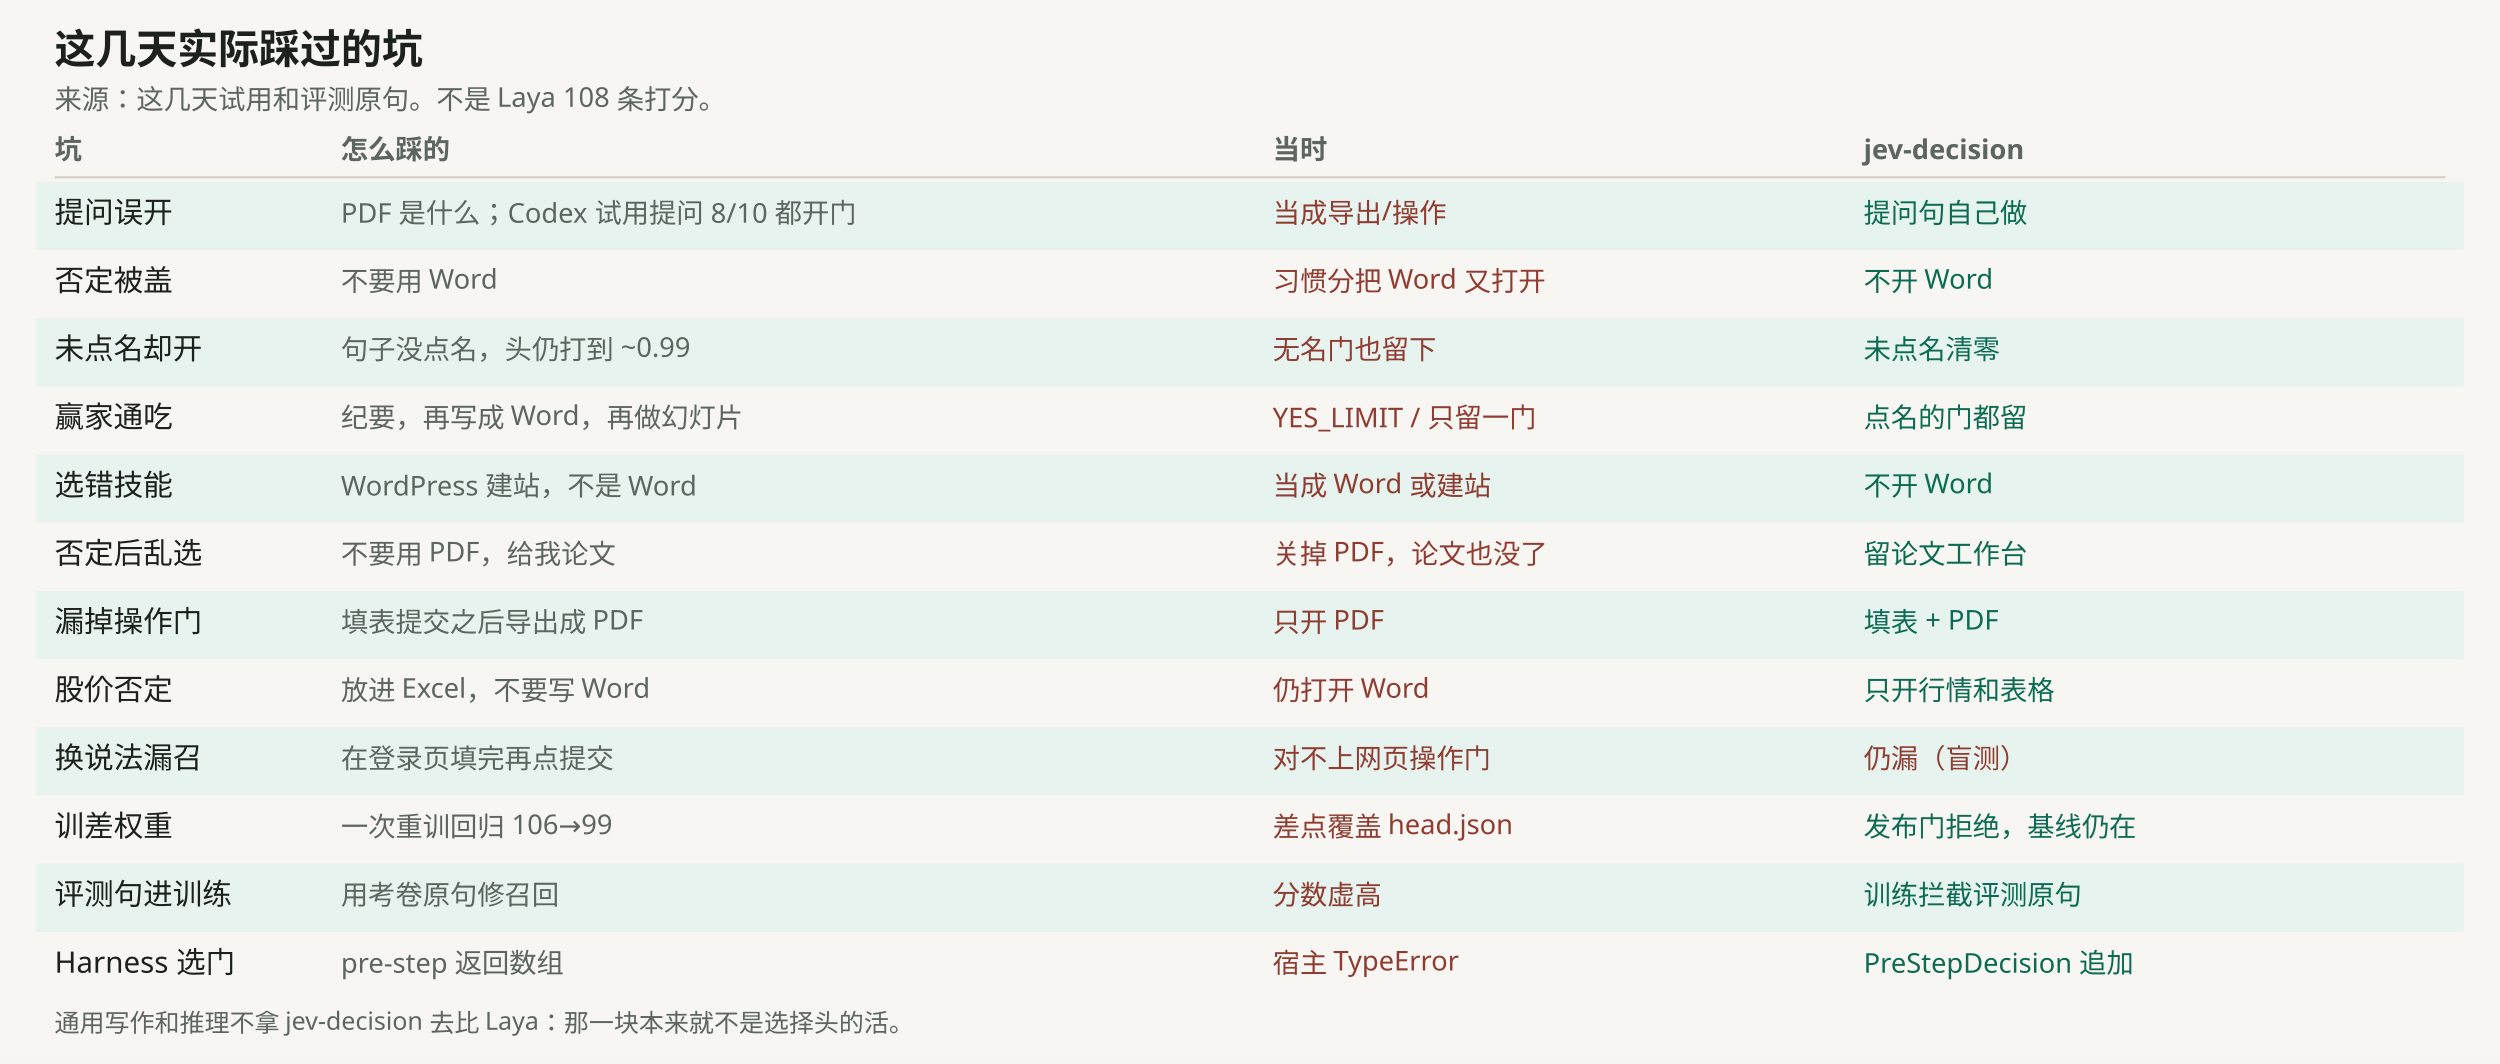
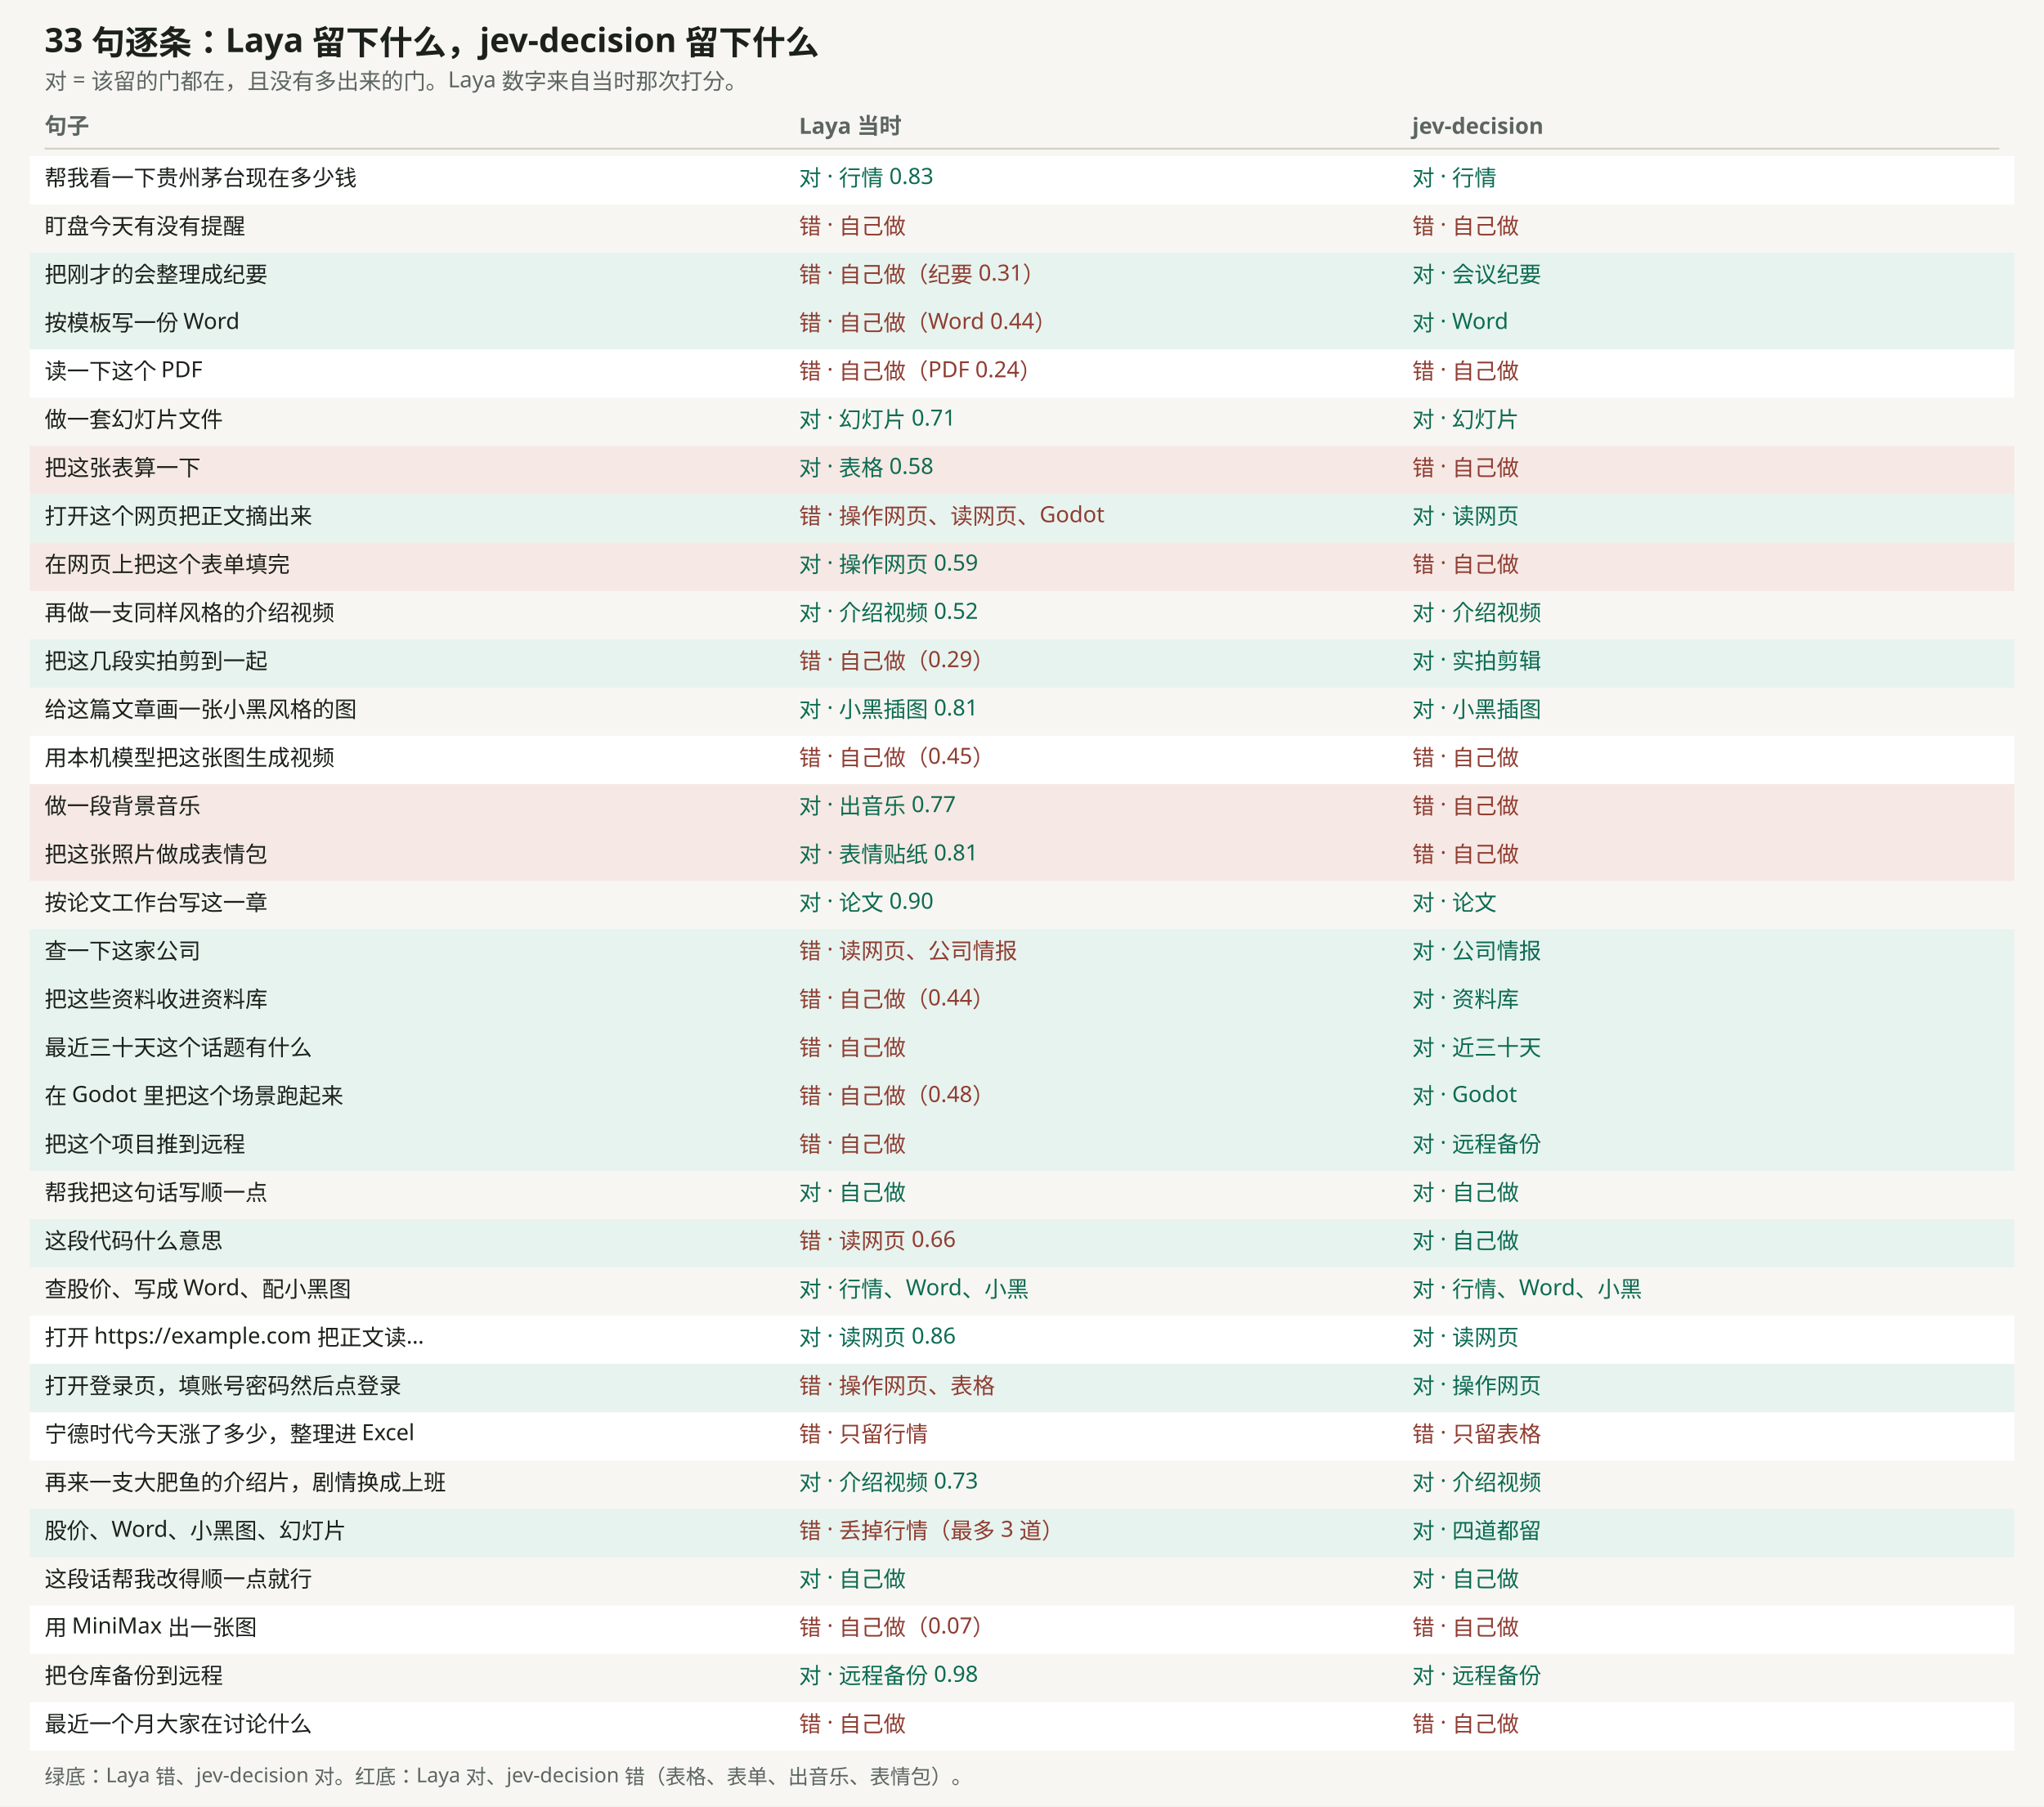
- <svg xmlns="http://www.w3.org/2000/svg" width="1100" height="468" viewBox="0 0 1100 468">
-   <rect width="1100" height="468" fill="#f7f6f2" />
-   <text x="24" y="28" font-family="Noto Sans SC, Segoe UI, sans-serif" font-size="18" font-weight="700" fill="#1c211c">这几天实际踩过的坑</text>
-   <text x="24" y="48" font-family="Noto Sans SC, Segoe UI, sans-serif" font-size="12" fill="#5c6560">来源：这几天试用和评测原句。不是 Laya 108 条打分。</text>
-   <text x="24" y="70" font-size="12" font-weight="700" font-family="Noto Sans SC, Segoe UI, sans-serif" fill="#5c6560">坑</text>
-   <text x="150" y="70" font-size="12" font-weight="700" font-family="Noto Sans SC, Segoe UI, sans-serif" fill="#5c6560">怎么踩的</text>
-   <text x="560" y="70" font-size="12" font-weight="700" font-family="Noto Sans SC, Segoe UI, sans-serif" fill="#5c6560">当时</text>
-   <text x="820" y="70" font-size="12" font-weight="700" font-family="Noto Sans SC, Segoe UI, sans-serif" fill="#5c6560">jev-decision</text>
-   <line x1="24" y1="78" x2="1076" y2="78" stroke="#d5d1c7" />
-   <rect x="16" y="80" width="1068" height="30" fill="#e7f3ee" />
-   <text x="24" y="98" font-size="13" font-family="Noto Sans SC, Segoe UI, sans-serif" fill="#1c211c">提问误开</text>
-   <text x="150" y="98" font-size="12" font-family="Noto Sans SC, Segoe UI, sans-serif" fill="#5c6560">PDF 是什么；Codex 试用提问 8/10 都开门</text>
-   <text x="560" y="98" font-size="12" font-family="Noto Sans SC, Segoe UI, sans-serif" fill="#8f3d32">当成导出/操作</text>
-   <text x="820" y="98" font-size="12" font-family="Noto Sans SC, Segoe UI, sans-serif" fill="#0c6b52">提问句自己做</text>
-   <text x="24" y="128" font-size="13" font-family="Noto Sans SC, Segoe UI, sans-serif" fill="#1c211c">否定被盖</text>
-   <text x="150" y="128" font-size="12" font-family="Noto Sans SC, Segoe UI, sans-serif" fill="#5c6560">不要用 Word</text>
-   <text x="560" y="128" font-size="12" font-family="Noto Sans SC, Segoe UI, sans-serif" fill="#8f3d32">习惯分把 Word 又打开</text>
-   <text x="820" y="128" font-size="12" font-family="Noto Sans SC, Segoe UI, sans-serif" fill="#0c6b52">不开 Word</text>
-   <rect x="16" y="140" width="1068" height="30" fill="#e7f3ee" />
-   <text x="24" y="158" font-size="13" font-family="Noto Sans SC, Segoe UI, sans-serif" fill="#1c211c">未点名却开</text>
-   <text x="150" y="158" font-size="12" font-family="Noto Sans SC, Segoe UI, sans-serif" fill="#5c6560">句子没点名，头仍打到 ~0.99</text>
-   <text x="560" y="158" font-size="12" font-family="Noto Sans SC, Segoe UI, sans-serif" fill="#8f3d32">无名门也留下</text>
-   <text x="820" y="158" font-size="12" font-family="Noto Sans SC, Segoe UI, sans-serif" fill="#0c6b52">未点名清零</text>
-   <text x="24" y="188" font-size="13" font-family="Noto Sans SC, Segoe UI, sans-serif" fill="#1c211c">赢家通吃</text>
-   <text x="150" y="188" font-size="12" font-family="Noto Sans SC, Segoe UI, sans-serif" fill="#5c6560">纪要，再写成 Word，再做幻灯片</text>
-   <text x="560" y="188" font-size="12" font-family="Noto Sans SC, Segoe UI, sans-serif" fill="#8f3d32">YES_LIMIT / 只留一门</text>
-   <text x="820" y="188" font-size="12" font-family="Noto Sans SC, Segoe UI, sans-serif" fill="#0c6b52">点名的门都留</text>
-   <rect x="16" y="200" width="1068" height="30" fill="#e7f3ee" />
-   <text x="24" y="218" font-size="13" font-family="Noto Sans SC, Segoe UI, sans-serif" fill="#1c211c">选错技能</text>
-   <text x="150" y="218" font-size="12" font-family="Noto Sans SC, Segoe UI, sans-serif" fill="#5c6560">WordPress 建站，不是 Word</text>
-   <text x="560" y="218" font-size="12" font-family="Noto Sans SC, Segoe UI, sans-serif" fill="#8f3d32">当成 Word 或建站</text>
-   <text x="820" y="218" font-size="12" font-family="Noto Sans SC, Segoe UI, sans-serif" fill="#0c6b52">不开 Word</text>
-   <text x="24" y="248" font-size="13" font-family="Noto Sans SC, Segoe UI, sans-serif" fill="#1c211c">否定后乱选</text>
-   <text x="150" y="248" font-size="12" font-family="Noto Sans SC, Segoe UI, sans-serif" fill="#5c6560">不要用 PDF，给我论文</text>
-   <text x="560" y="248" font-size="12" font-family="Noto Sans SC, Segoe UI, sans-serif" fill="#8f3d32">关掉 PDF，论文也没了</text>
-   <text x="820" y="248" font-size="12" font-family="Noto Sans SC, Segoe UI, sans-serif" fill="#0c6b52">留论文工作台</text>
-   <rect x="16" y="260" width="1068" height="30" fill="#e7f3ee" />
-   <text x="24" y="278" font-size="13" font-family="Noto Sans SC, Segoe UI, sans-serif" fill="#1c211c">漏掉操作门</text>
-   <text x="150" y="278" font-size="12" font-family="Noto Sans SC, Segoe UI, sans-serif" fill="#5c6560">填表提交之后导出成 PDF</text>
-   <text x="560" y="278" font-size="12" font-family="Noto Sans SC, Segoe UI, sans-serif" fill="#8f3d32">只开 PDF</text>
-   <text x="820" y="278" font-size="12" font-family="Noto Sans SC, Segoe UI, sans-serif" fill="#0c6b52">填表 + PDF</text>
-   <text x="24" y="308" font-size="13" font-family="Noto Sans SC, Segoe UI, sans-serif" fill="#1c211c">股价否定</text>
-   <text x="150" y="308" font-size="12" font-family="Noto Sans SC, Segoe UI, sans-serif" fill="#5c6560">放进 Excel，不要写 Word</text>
-   <text x="560" y="308" font-size="12" font-family="Noto Sans SC, Segoe UI, sans-serif" fill="#8f3d32">仍打开 Word</text>
-   <text x="820" y="308" font-size="12" font-family="Noto Sans SC, Segoe UI, sans-serif" fill="#0c6b52">只开行情和表格</text>
-   <rect x="16" y="320" width="1068" height="30" fill="#e7f3ee" />
-   <text x="24" y="338" font-size="13" font-family="Noto Sans SC, Segoe UI, sans-serif" fill="#1c211c">换说法漏召</text>
-   <text x="150" y="338" font-size="12" font-family="Noto Sans SC, Segoe UI, sans-serif" fill="#5c6560">在登录页填完再点提交</text>
-   <text x="560" y="338" font-size="12" font-family="Noto Sans SC, Segoe UI, sans-serif" fill="#8f3d32">对不上网页操作门</text>
-   <text x="820" y="338" font-size="12" font-family="Noto Sans SC, Segoe UI, sans-serif" fill="#8f3d32">仍漏（盲测）</text>
-   <text x="24" y="368" font-size="13" font-family="Noto Sans SC, Segoe UI, sans-serif" fill="#1c211c">训差权重</text>
-   <text x="150" y="368" font-size="12" font-family="Noto Sans SC, Segoe UI, sans-serif" fill="#5c6560">一次重训回归 106→99</text>
-   <text x="560" y="368" font-size="12" font-family="Noto Sans SC, Segoe UI, sans-serif" fill="#8f3d32">差点覆盖 head.json</text>
-   <text x="820" y="368" font-size="12" font-family="Noto Sans SC, Segoe UI, sans-serif" fill="#0c6b52">发布门拒绝，基线仍在</text>
-   <rect x="16" y="380" width="1068" height="30" fill="#e7f3ee" />
-   <text x="24" y="398" font-size="13" font-family="Noto Sans SC, Segoe UI, sans-serif" fill="#1c211c">评测句进训练</text>
-   <text x="150" y="398" font-size="12" font-family="Noto Sans SC, Segoe UI, sans-serif" fill="#5c6560">用考卷原句修召回</text>
-   <text x="560" y="398" font-size="12" font-family="Noto Sans SC, Segoe UI, sans-serif" fill="#8f3d32">分数虚高</text>
-   <text x="820" y="398" font-size="12" font-family="Noto Sans SC, Segoe UI, sans-serif" fill="#0c6b52">训练拦截评测原句</text>
-   <text x="24" y="428" font-size="13" font-family="Noto Sans SC, Segoe UI, sans-serif" fill="#1c211c">Harness 选门</text>
-   <text x="150" y="428" font-size="12" font-family="Noto Sans SC, Segoe UI, sans-serif" fill="#5c6560">pre-step 返回数组</text>
-   <text x="560" y="428" font-size="12" font-family="Noto Sans SC, Segoe UI, sans-serif" fill="#8f3d32">宿主 TypeError</text>
-   <text x="820" y="428" font-size="12" font-family="Noto Sans SC, Segoe UI, sans-serif" fill="#0c6b52">PreStepDecision 追加</text>
-   <text x="24" y="454" font-size="11" font-family="Noto Sans SC, Segoe UI, sans-serif" fill="#5c6560">通用写作和推理不拿 jev-decision 去比 Laya：那一块本来就不是选择头的活。</text>
+ <svg xmlns="http://www.w3.org/2000/svg" width="1100" height="972" viewBox="0 0 1100 972">
+   <rect width="1100" height="972" fill="#f7f6f2" />
+   <text x="24" y="28" font-family="Noto Sans SC, Segoe UI, sans-serif" font-size="18" font-weight="700" fill="#1c211c">33 句逐条：Laya 留下什么，jev-decision 留下什么</text>
+   <text x="24" y="48" font-family="Noto Sans SC, Segoe UI, sans-serif" font-size="12" fill="#5c6560">对 = 该留的门都在，且没有多出来的门。Laya 数字来自当时那次打分。</text>
+   <text x="24" y="72" font-size="12" font-weight="700" font-family="Noto Sans SC, Segoe UI, sans-serif" fill="#5c6560">句子</text>
+   <text x="430" y="72" font-size="12" font-weight="700" font-family="Noto Sans SC, Segoe UI, sans-serif" fill="#5c6560">Laya 当时</text>
+   <text x="760" y="72" font-size="12" font-weight="700" font-family="Noto Sans SC, Segoe UI, sans-serif" fill="#5c6560">jev-decision</text>
+   <line x1="24" y1="80" x2="1076" y2="80" stroke="#d5d1c7" />
+   <rect x="16" y="84" width="1068" height="26" fill="#fff" />
+   <text x="24" y="100" font-size="12" font-family="Noto Sans SC, Segoe UI, sans-serif" fill="#1c211c">帮我看一下贵州茅台现在多少钱</text>
+   <text x="430" y="100" font-size="12" font-family="Noto Sans SC, Segoe UI, sans-serif" fill="#0c6b52">对 · 行情 0.83</text>
+   <text x="760" y="100" font-size="12" font-family="Noto Sans SC, Segoe UI, sans-serif" fill="#0c6b52">对 · 行情</text>
+   <text x="24" y="126" font-size="12" font-family="Noto Sans SC, Segoe UI, sans-serif" fill="#1c211c">盯盘今天有没有提醒</text>
+   <text x="430" y="126" font-size="12" font-family="Noto Sans SC, Segoe UI, sans-serif" fill="#8f3d32">错 · 自己做</text>
+   <text x="760" y="126" font-size="12" font-family="Noto Sans SC, Segoe UI, sans-serif" fill="#8f3d32">错 · 自己做</text>
+   <rect x="16" y="136" width="1068" height="26" fill="#e7f3ee" />
+   <text x="24" y="152" font-size="12" font-family="Noto Sans SC, Segoe UI, sans-serif" fill="#1c211c">把刚才的会整理成纪要</text>
+   <text x="430" y="152" font-size="12" font-family="Noto Sans SC, Segoe UI, sans-serif" fill="#8f3d32">错 · 自己做（纪要 0.31）</text>
+   <text x="760" y="152" font-size="12" font-family="Noto Sans SC, Segoe UI, sans-serif" fill="#0c6b52">对 · 会议纪要</text>
+   <rect x="16" y="162" width="1068" height="26" fill="#e7f3ee" />
+   <text x="24" y="178" font-size="12" font-family="Noto Sans SC, Segoe UI, sans-serif" fill="#1c211c">按模板写一份 Word</text>
+   <text x="430" y="178" font-size="12" font-family="Noto Sans SC, Segoe UI, sans-serif" fill="#8f3d32">错 · 自己做（Word 0.44）</text>
+   <text x="760" y="178" font-size="12" font-family="Noto Sans SC, Segoe UI, sans-serif" fill="#0c6b52">对 · Word</text>
+   <rect x="16" y="188" width="1068" height="26" fill="#fff" />
+   <text x="24" y="204" font-size="12" font-family="Noto Sans SC, Segoe UI, sans-serif" fill="#1c211c">读一下这个 PDF</text>
+   <text x="430" y="204" font-size="12" font-family="Noto Sans SC, Segoe UI, sans-serif" fill="#8f3d32">错 · 自己做（PDF 0.24）</text>
+   <text x="760" y="204" font-size="12" font-family="Noto Sans SC, Segoe UI, sans-serif" fill="#8f3d32">错 · 自己做</text>
+   <text x="24" y="230" font-size="12" font-family="Noto Sans SC, Segoe UI, sans-serif" fill="#1c211c">做一套幻灯片文件</text>
+   <text x="430" y="230" font-size="12" font-family="Noto Sans SC, Segoe UI, sans-serif" fill="#0c6b52">对 · 幻灯片 0.71</text>
+   <text x="760" y="230" font-size="12" font-family="Noto Sans SC, Segoe UI, sans-serif" fill="#0c6b52">对 · 幻灯片</text>
+   <rect x="16" y="240" width="1068" height="26" fill="#f6e8e4" />
+   <text x="24" y="256" font-size="12" font-family="Noto Sans SC, Segoe UI, sans-serif" fill="#1c211c">把这张表算一下</text>
+   <text x="430" y="256" font-size="12" font-family="Noto Sans SC, Segoe UI, sans-serif" fill="#0c6b52">对 · 表格 0.58</text>
+   <text x="760" y="256" font-size="12" font-family="Noto Sans SC, Segoe UI, sans-serif" fill="#8f3d32">错 · 自己做</text>
+   <rect x="16" y="266" width="1068" height="26" fill="#e7f3ee" />
+   <text x="24" y="282" font-size="12" font-family="Noto Sans SC, Segoe UI, sans-serif" fill="#1c211c">打开这个网页把正文摘出来</text>
+   <text x="430" y="282" font-size="12" font-family="Noto Sans SC, Segoe UI, sans-serif" fill="#8f3d32">错 · 操作网页、读网页、Godot</text>
+   <text x="760" y="282" font-size="12" font-family="Noto Sans SC, Segoe UI, sans-serif" fill="#0c6b52">对 · 读网页</text>
+   <rect x="16" y="292" width="1068" height="26" fill="#f6e8e4" />
+   <text x="24" y="308" font-size="12" font-family="Noto Sans SC, Segoe UI, sans-serif" fill="#1c211c">在网页上把这个表单填完</text>
+   <text x="430" y="308" font-size="12" font-family="Noto Sans SC, Segoe UI, sans-serif" fill="#0c6b52">对 · 操作网页 0.59</text>
+   <text x="760" y="308" font-size="12" font-family="Noto Sans SC, Segoe UI, sans-serif" fill="#8f3d32">错 · 自己做</text>
+   <text x="24" y="334" font-size="12" font-family="Noto Sans SC, Segoe UI, sans-serif" fill="#1c211c">再做一支同样风格的介绍视频</text>
+   <text x="430" y="334" font-size="12" font-family="Noto Sans SC, Segoe UI, sans-serif" fill="#0c6b52">对 · 介绍视频 0.52</text>
+   <text x="760" y="334" font-size="12" font-family="Noto Sans SC, Segoe UI, sans-serif" fill="#0c6b52">对 · 介绍视频</text>
+   <rect x="16" y="344" width="1068" height="26" fill="#e7f3ee" />
+   <text x="24" y="360" font-size="12" font-family="Noto Sans SC, Segoe UI, sans-serif" fill="#1c211c">把这几段实拍剪到一起</text>
+   <text x="430" y="360" font-size="12" font-family="Noto Sans SC, Segoe UI, sans-serif" fill="#8f3d32">错 · 自己做（0.29）</text>
+   <text x="760" y="360" font-size="12" font-family="Noto Sans SC, Segoe UI, sans-serif" fill="#0c6b52">对 · 实拍剪辑</text>
+   <text x="24" y="386" font-size="12" font-family="Noto Sans SC, Segoe UI, sans-serif" fill="#1c211c">给这篇文章画一张小黑风格的图</text>
+   <text x="430" y="386" font-size="12" font-family="Noto Sans SC, Segoe UI, sans-serif" fill="#0c6b52">对 · 小黑插图 0.81</text>
+   <text x="760" y="386" font-size="12" font-family="Noto Sans SC, Segoe UI, sans-serif" fill="#0c6b52">对 · 小黑插图</text>
+   <rect x="16" y="396" width="1068" height="26" fill="#fff" />
+   <text x="24" y="412" font-size="12" font-family="Noto Sans SC, Segoe UI, sans-serif" fill="#1c211c">用本机模型把这张图生成视频</text>
+   <text x="430" y="412" font-size="12" font-family="Noto Sans SC, Segoe UI, sans-serif" fill="#8f3d32">错 · 自己做（0.45）</text>
+   <text x="760" y="412" font-size="12" font-family="Noto Sans SC, Segoe UI, sans-serif" fill="#8f3d32">错 · 自己做</text>
+   <rect x="16" y="422" width="1068" height="26" fill="#f6e8e4" />
+   <text x="24" y="438" font-size="12" font-family="Noto Sans SC, Segoe UI, sans-serif" fill="#1c211c">做一段背景音乐</text>
+   <text x="430" y="438" font-size="12" font-family="Noto Sans SC, Segoe UI, sans-serif" fill="#0c6b52">对 · 出音乐 0.77</text>
+   <text x="760" y="438" font-size="12" font-family="Noto Sans SC, Segoe UI, sans-serif" fill="#8f3d32">错 · 自己做</text>
+   <rect x="16" y="448" width="1068" height="26" fill="#f6e8e4" />
+   <text x="24" y="464" font-size="12" font-family="Noto Sans SC, Segoe UI, sans-serif" fill="#1c211c">把这张照片做成表情包</text>
+   <text x="430" y="464" font-size="12" font-family="Noto Sans SC, Segoe UI, sans-serif" fill="#0c6b52">对 · 表情贴纸 0.81</text>
+   <text x="760" y="464" font-size="12" font-family="Noto Sans SC, Segoe UI, sans-serif" fill="#8f3d32">错 · 自己做</text>
+   <text x="24" y="490" font-size="12" font-family="Noto Sans SC, Segoe UI, sans-serif" fill="#1c211c">按论文工作台写这一章</text>
+   <text x="430" y="490" font-size="12" font-family="Noto Sans SC, Segoe UI, sans-serif" fill="#0c6b52">对 · 论文 0.90</text>
+   <text x="760" y="490" font-size="12" font-family="Noto Sans SC, Segoe UI, sans-serif" fill="#0c6b52">对 · 论文</text>
+   <rect x="16" y="500" width="1068" height="26" fill="#e7f3ee" />
+   <text x="24" y="516" font-size="12" font-family="Noto Sans SC, Segoe UI, sans-serif" fill="#1c211c">查一下这家公司</text>
+   <text x="430" y="516" font-size="12" font-family="Noto Sans SC, Segoe UI, sans-serif" fill="#8f3d32">错 · 读网页、公司情报</text>
+   <text x="760" y="516" font-size="12" font-family="Noto Sans SC, Segoe UI, sans-serif" fill="#0c6b52">对 · 公司情报</text>
+   <rect x="16" y="526" width="1068" height="26" fill="#e7f3ee" />
+   <text x="24" y="542" font-size="12" font-family="Noto Sans SC, Segoe UI, sans-serif" fill="#1c211c">把这些资料收进资料库</text>
+   <text x="430" y="542" font-size="12" font-family="Noto Sans SC, Segoe UI, sans-serif" fill="#8f3d32">错 · 自己做（0.44）</text>
+   <text x="760" y="542" font-size="12" font-family="Noto Sans SC, Segoe UI, sans-serif" fill="#0c6b52">对 · 资料库</text>
+   <rect x="16" y="552" width="1068" height="26" fill="#e7f3ee" />
+   <text x="24" y="568" font-size="12" font-family="Noto Sans SC, Segoe UI, sans-serif" fill="#1c211c">最近三十天这个话题有什么</text>
+   <text x="430" y="568" font-size="12" font-family="Noto Sans SC, Segoe UI, sans-serif" fill="#8f3d32">错 · 自己做</text>
+   <text x="760" y="568" font-size="12" font-family="Noto Sans SC, Segoe UI, sans-serif" fill="#0c6b52">对 · 近三十天</text>
+   <rect x="16" y="578" width="1068" height="26" fill="#e7f3ee" />
+   <text x="24" y="594" font-size="12" font-family="Noto Sans SC, Segoe UI, sans-serif" fill="#1c211c">在 Godot 里把这个场景跑起来</text>
+   <text x="430" y="594" font-size="12" font-family="Noto Sans SC, Segoe UI, sans-serif" fill="#8f3d32">错 · 自己做（0.48）</text>
+   <text x="760" y="594" font-size="12" font-family="Noto Sans SC, Segoe UI, sans-serif" fill="#0c6b52">对 · Godot</text>
+   <rect x="16" y="604" width="1068" height="26" fill="#e7f3ee" />
+   <text x="24" y="620" font-size="12" font-family="Noto Sans SC, Segoe UI, sans-serif" fill="#1c211c">把这个项目推到远程</text>
+   <text x="430" y="620" font-size="12" font-family="Noto Sans SC, Segoe UI, sans-serif" fill="#8f3d32">错 · 自己做</text>
+   <text x="760" y="620" font-size="12" font-family="Noto Sans SC, Segoe UI, sans-serif" fill="#0c6b52">对 · 远程备份</text>
+   <text x="24" y="646" font-size="12" font-family="Noto Sans SC, Segoe UI, sans-serif" fill="#1c211c">帮我把这句话写顺一点</text>
+   <text x="430" y="646" font-size="12" font-family="Noto Sans SC, Segoe UI, sans-serif" fill="#0c6b52">对 · 自己做</text>
+   <text x="760" y="646" font-size="12" font-family="Noto Sans SC, Segoe UI, sans-serif" fill="#0c6b52">对 · 自己做</text>
+   <rect x="16" y="656" width="1068" height="26" fill="#e7f3ee" />
+   <text x="24" y="672" font-size="12" font-family="Noto Sans SC, Segoe UI, sans-serif" fill="#1c211c">这段代码什么意思</text>
+   <text x="430" y="672" font-size="12" font-family="Noto Sans SC, Segoe UI, sans-serif" fill="#8f3d32">错 · 读网页 0.66</text>
+   <text x="760" y="672" font-size="12" font-family="Noto Sans SC, Segoe UI, sans-serif" fill="#0c6b52">对 · 自己做</text>
+   <text x="24" y="698" font-size="12" font-family="Noto Sans SC, Segoe UI, sans-serif" fill="#1c211c">查股价、写成 Word、配小黑图</text>
+   <text x="430" y="698" font-size="12" font-family="Noto Sans SC, Segoe UI, sans-serif" fill="#0c6b52">对 · 行情、Word、小黑</text>
+   <text x="760" y="698" font-size="12" font-family="Noto Sans SC, Segoe UI, sans-serif" fill="#0c6b52">对 · 行情、Word、小黑</text>
+   <rect x="16" y="708" width="1068" height="26" fill="#fff" />
+   <text x="24" y="724" font-size="12" font-family="Noto Sans SC, Segoe UI, sans-serif" fill="#1c211c">打开 https://example.com 把正文读…</text>
+   <text x="430" y="724" font-size="12" font-family="Noto Sans SC, Segoe UI, sans-serif" fill="#0c6b52">对 · 读网页 0.86</text>
+   <text x="760" y="724" font-size="12" font-family="Noto Sans SC, Segoe UI, sans-serif" fill="#0c6b52">对 · 读网页</text>
+   <rect x="16" y="734" width="1068" height="26" fill="#e7f3ee" />
+   <text x="24" y="750" font-size="12" font-family="Noto Sans SC, Segoe UI, sans-serif" fill="#1c211c">打开登录页，填账号密码然后点登录</text>
+   <text x="430" y="750" font-size="12" font-family="Noto Sans SC, Segoe UI, sans-serif" fill="#8f3d32">错 · 操作网页、表格</text>
+   <text x="760" y="750" font-size="12" font-family="Noto Sans SC, Segoe UI, sans-serif" fill="#0c6b52">对 · 操作网页</text>
+   <rect x="16" y="760" width="1068" height="26" fill="#fff" />
+   <text x="24" y="776" font-size="12" font-family="Noto Sans SC, Segoe UI, sans-serif" fill="#1c211c">宁德时代今天涨了多少，整理进 Excel</text>
+   <text x="430" y="776" font-size="12" font-family="Noto Sans SC, Segoe UI, sans-serif" fill="#8f3d32">错 · 只留行情</text>
+   <text x="760" y="776" font-size="12" font-family="Noto Sans SC, Segoe UI, sans-serif" fill="#8f3d32">错 · 只留表格</text>
+   <text x="24" y="802" font-size="12" font-family="Noto Sans SC, Segoe UI, sans-serif" fill="#1c211c">再来一支大肥鱼的介绍片，剧情换成上班</text>
+   <text x="430" y="802" font-size="12" font-family="Noto Sans SC, Segoe UI, sans-serif" fill="#0c6b52">对 · 介绍视频 0.73</text>
+   <text x="760" y="802" font-size="12" font-family="Noto Sans SC, Segoe UI, sans-serif" fill="#0c6b52">对 · 介绍视频</text>
+   <rect x="16" y="812" width="1068" height="26" fill="#e7f3ee" />
+   <text x="24" y="828" font-size="12" font-family="Noto Sans SC, Segoe UI, sans-serif" fill="#1c211c">股价、Word、小黑图、幻灯片</text>
+   <text x="430" y="828" font-size="12" font-family="Noto Sans SC, Segoe UI, sans-serif" fill="#8f3d32">错 · 丢掉行情（最多 3 道）</text>
+   <text x="760" y="828" font-size="12" font-family="Noto Sans SC, Segoe UI, sans-serif" fill="#0c6b52">对 · 四道都留</text>
+   <text x="24" y="854" font-size="12" font-family="Noto Sans SC, Segoe UI, sans-serif" fill="#1c211c">这段话帮我改得顺一点就行</text>
+   <text x="430" y="854" font-size="12" font-family="Noto Sans SC, Segoe UI, sans-serif" fill="#0c6b52">对 · 自己做</text>
+   <text x="760" y="854" font-size="12" font-family="Noto Sans SC, Segoe UI, sans-serif" fill="#0c6b52">对 · 自己做</text>
+   <rect x="16" y="864" width="1068" height="26" fill="#fff" />
+   <text x="24" y="880" font-size="12" font-family="Noto Sans SC, Segoe UI, sans-serif" fill="#1c211c">用 MiniMax 出一张图</text>
+   <text x="430" y="880" font-size="12" font-family="Noto Sans SC, Segoe UI, sans-serif" fill="#8f3d32">错 · 自己做（0.07）</text>
+   <text x="760" y="880" font-size="12" font-family="Noto Sans SC, Segoe UI, sans-serif" fill="#8f3d32">错 · 自己做</text>
+   <text x="24" y="906" font-size="12" font-family="Noto Sans SC, Segoe UI, sans-serif" fill="#1c211c">把仓库备份到远程</text>
+   <text x="430" y="906" font-size="12" font-family="Noto Sans SC, Segoe UI, sans-serif" fill="#0c6b52">对 · 远程备份 0.98</text>
+   <text x="760" y="906" font-size="12" font-family="Noto Sans SC, Segoe UI, sans-serif" fill="#0c6b52">对 · 远程备份</text>
+   <rect x="16" y="916" width="1068" height="26" fill="#fff" />
+   <text x="24" y="932" font-size="12" font-family="Noto Sans SC, Segoe UI, sans-serif" fill="#1c211c">最近一个月大家在讨论什么</text>
+   <text x="430" y="932" font-size="12" font-family="Noto Sans SC, Segoe UI, sans-serif" fill="#8f3d32">错 · 自己做</text>
+   <text x="760" y="932" font-size="12" font-family="Noto Sans SC, Segoe UI, sans-serif" fill="#8f3d32">错 · 自己做</text>
+   <text x="24" y="960" font-size="11" font-family="Noto Sans SC, Segoe UI, sans-serif" fill="#5c6560">绿底：Laya 错、jev-decision 对。红底：Laya 对、jev-decision 错（表格、表单、出音乐、表情包）。</text>
</svg>
